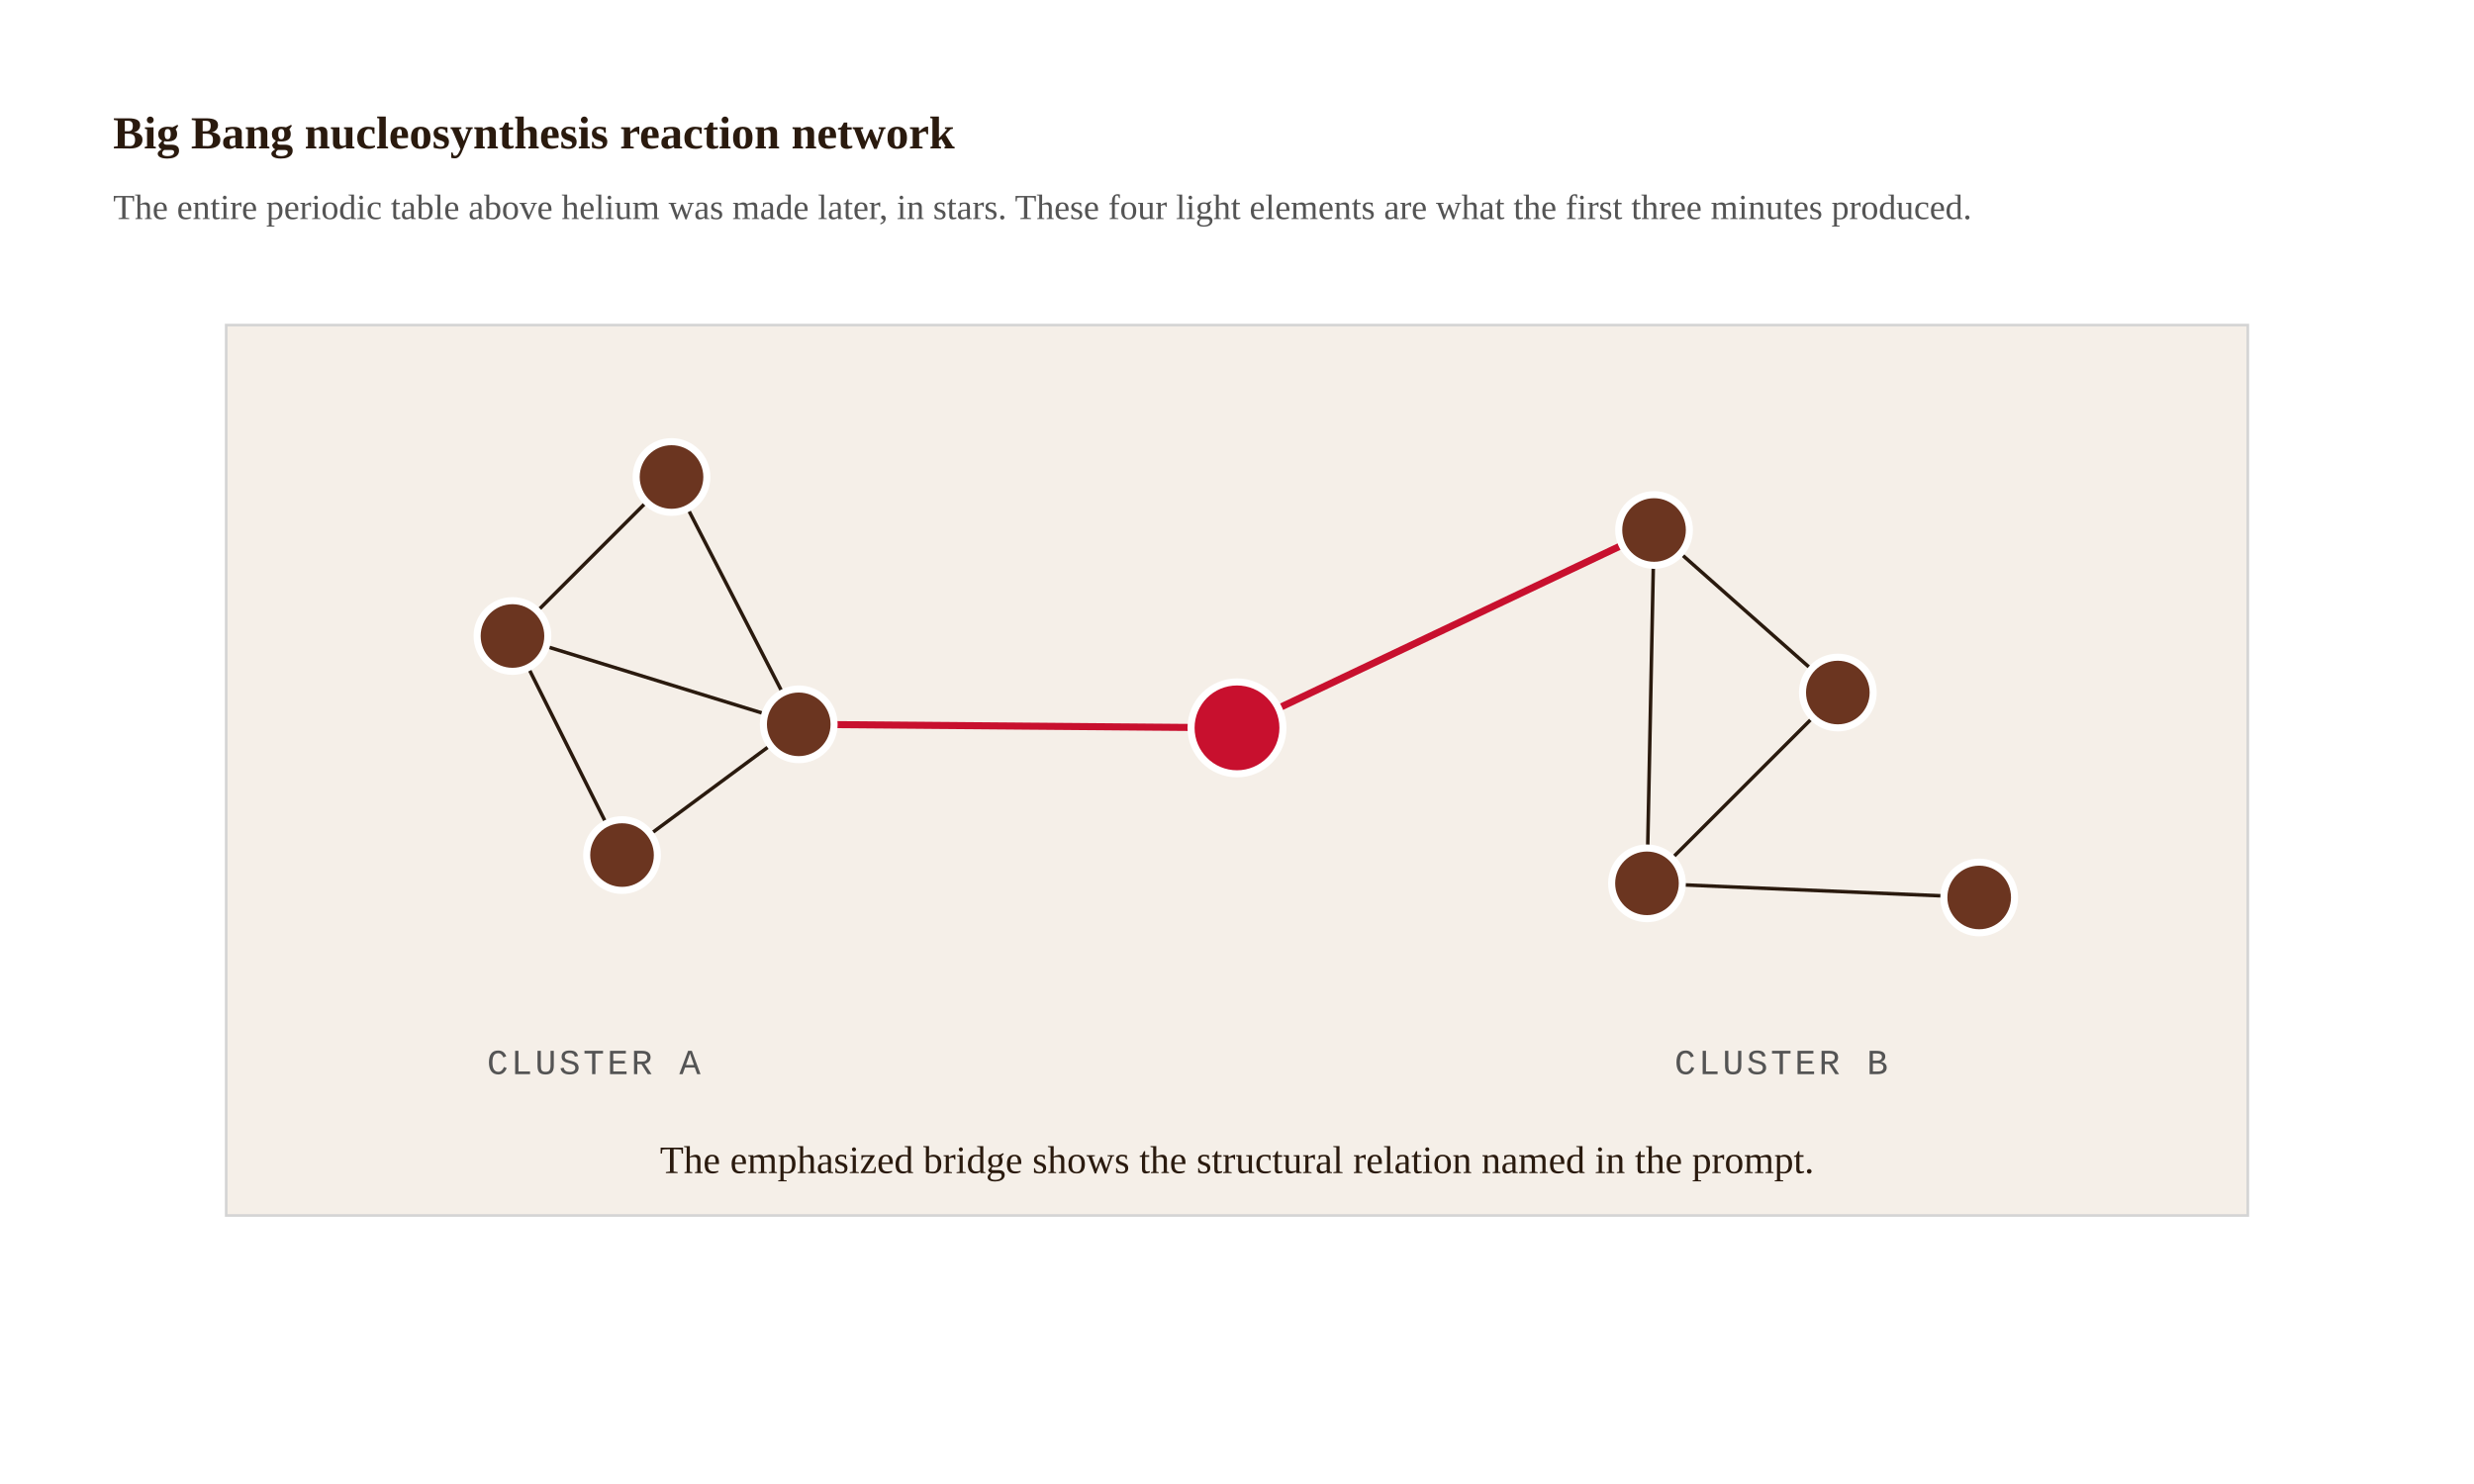
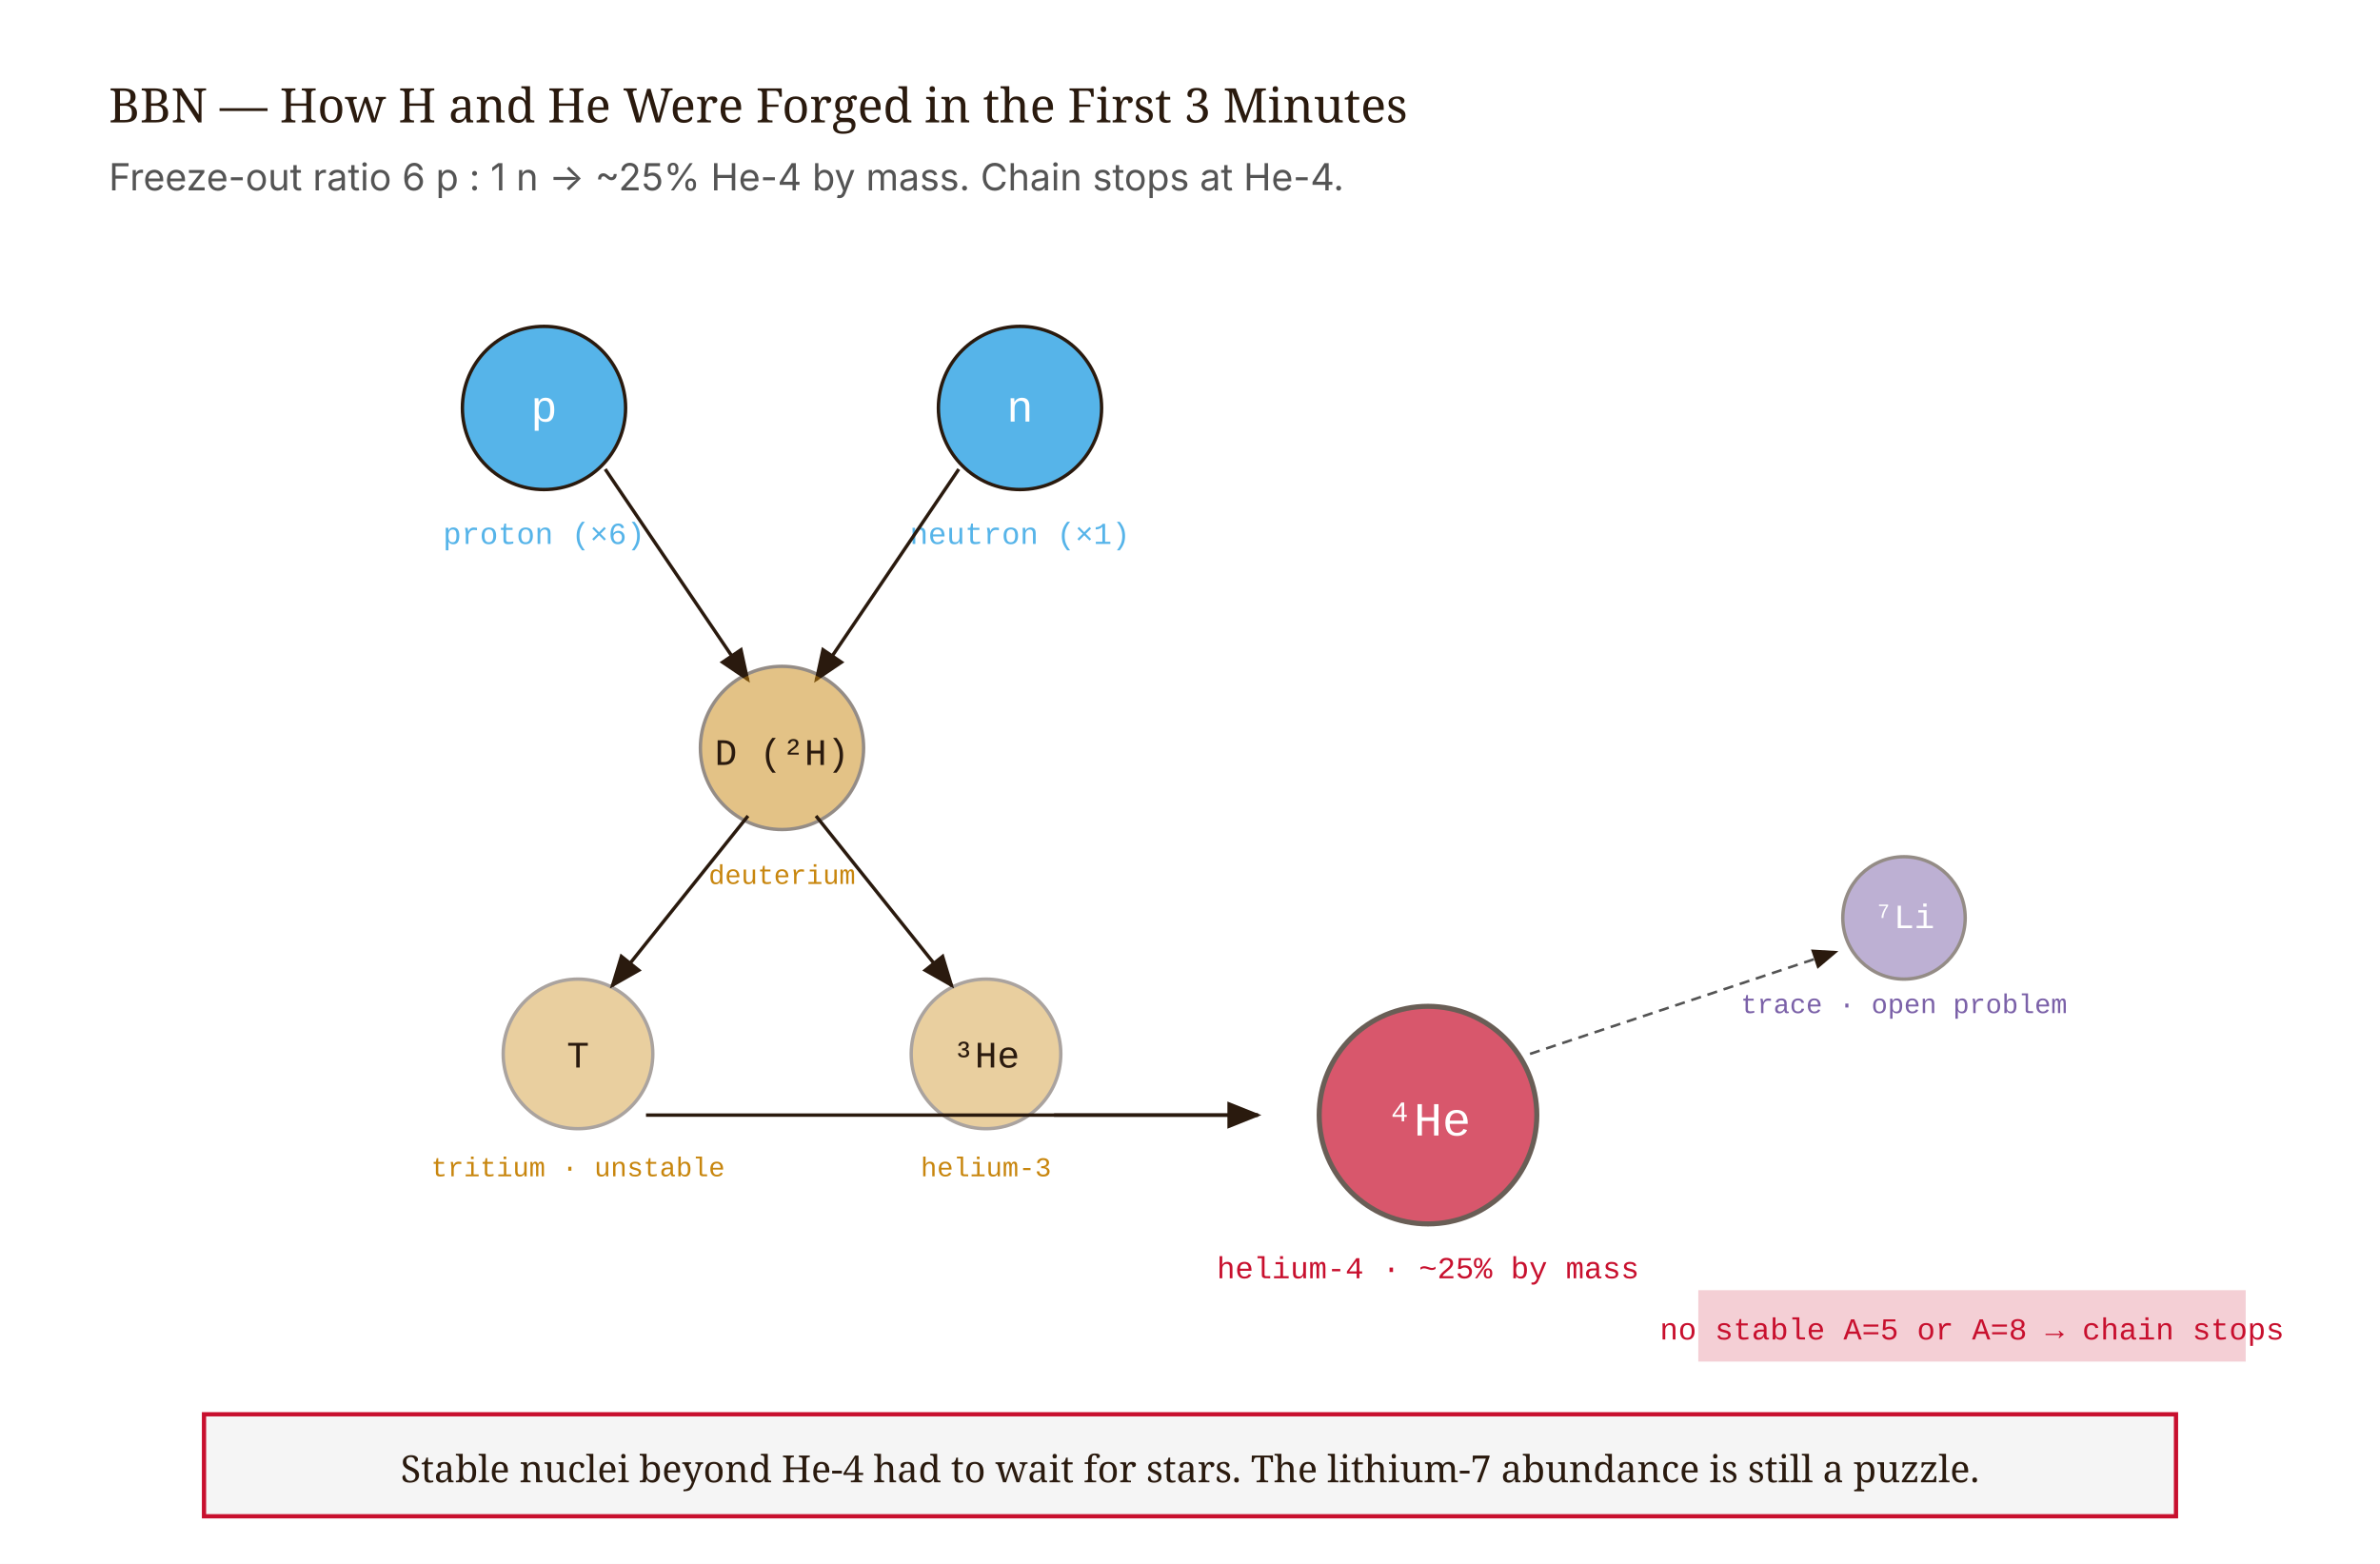
- <svg xmlns="http://www.w3.org/2000/svg" viewBox="0 0 700 420" role="img" aria-labelledby="title desc">
+ <svg xmlns="http://www.w3.org/2000/svg" viewBox="0 0 700 460" role="img" aria-labelledby="fig-title">
  <defs>
-     <marker id="arrow" markerWidth="8" markerHeight="6" refX="7" refY="3" orient="auto">
-       <polygon points="0 0, 8 3, 0 6" fill="#2a1a0e" />
+     <marker id="arrowink" markerWidth="10" markerHeight="8" refX="9" refY="4" orient="auto">
+       <polygon points="0 0, 10 4, 0 8" fill="#2a1a0e" />
    </marker>
  </defs>
-   <rect x="0" y="0" width="700" height="420" fill="#FFFFFF" />
-   <text x="32" y="42" font-family="'EB Garamond', Georgia, 'Times New Roman', serif" font-size="13" font-weight="bold" fill="#2a1a0e">Big Bang nucleosynthesis reaction network </text>
-   <text x="32" y="62" font-family="'EB Garamond', Georgia, 'Times New Roman', serif" font-size="10" fill="#545454">The entire periodic table above helium was made later, in stars. These four light elements are what the first three minutes produced.</text>
-   <rect x="64" y="92" width="572" height="252" fill="#F5EFE8" stroke="#D4D4D4" stroke-width="0.75" />
-   <line x1="145" y1="180" x2="190" y2="135" stroke="#2a1a0e" stroke-width="1" />
-   <line x1="190" y1="135" x2="226" y2="205" stroke="#2a1a0e" stroke-width="1" />
-   <line x1="226" y1="205" x2="176" y2="242" stroke="#2a1a0e" stroke-width="1" />
-   <line x1="176" y1="242" x2="145" y2="180" stroke="#2a1a0e" stroke-width="1" />
-   <line x1="145" y1="180" x2="226" y2="205" stroke="#2a1a0e" stroke-width="1" />
-   <line x1="468" y1="150" x2="520" y2="196" stroke="#2a1a0e" stroke-width="1" />
-   <line x1="520" y1="196" x2="466" y2="250" stroke="#2a1a0e" stroke-width="1" />
-   <line x1="466" y1="250" x2="560" y2="254" stroke="#2a1a0e" stroke-width="1" />
-   <line x1="468" y1="150" x2="466" y2="250" stroke="#2a1a0e" stroke-width="1" />
-   <line x1="226" y1="205" x2="350" y2="206" stroke="#C8102E" stroke-width="2" />
-   <line x1="350" y1="206" x2="468" y2="150" stroke="#C8102E" stroke-width="2" />
-   <circle cx="145" cy="180" r="10" fill="#6B3520" stroke="#FFFFFF" stroke-width="2" />
-   <circle cx="190" cy="135" r="10" fill="#6B3520" stroke="#FFFFFF" stroke-width="2" />
-   <circle cx="226" cy="205" r="10" fill="#6B3520" stroke="#FFFFFF" stroke-width="2" />
-   <circle cx="176" cy="242" r="10" fill="#6B3520" stroke="#FFFFFF" stroke-width="2" />
-   <circle cx="468" cy="150" r="10" fill="#6B3520" stroke="#FFFFFF" stroke-width="2" />
-   <circle cx="520" cy="196" r="10" fill="#6B3520" stroke="#FFFFFF" stroke-width="2" />
-   <circle cx="466" cy="250" r="10" fill="#6B3520" stroke="#FFFFFF" stroke-width="2" />
-   <circle cx="560" cy="254" r="10" fill="#6B3520" stroke="#FFFFFF" stroke-width="2" />
-   <circle cx="350" cy="206" r="13" fill="#C8102E" stroke="#FFFFFF" stroke-width="2" />
-   <text x="168" y="304" text-anchor="middle" font-family="'IBM Plex Mono', 'Courier New', monospace" font-size="10" letter-spacing="0.08em" fill="#545454">CLUSTER A</text>
-   <text x="504" y="304" text-anchor="middle" font-family="'IBM Plex Mono', 'Courier New', monospace" font-size="10" letter-spacing="0.08em" fill="#545454">CLUSTER B</text>
-   <text x="350" y="332" text-anchor="middle" font-family="'EB Garamond', Georgia, 'Times New Roman', serif" font-size="11" fill="#2a1a0e">The emphasized bridge shows the structural relation named in the prompt.</text>
+   <rect x="0" y="0" width="700" height="460" fill="#FFFFFF" />
+   <text x="32" y="36" font-family="'EB Garamond', 'Garamond', Georgia, serif" font-size="14" fill="#2a1a0e">BBN — How H and He Were Forged in the First 3 Minutes</text>
+   <text x="32" y="56" font-family="'Inter', -apple-system, 'Helvetica Neue', sans-serif" font-size="11" fill="#545454">Freeze-out ratio 6 p : 1 n → ~25% He-4 by mass. Chain stops at He-4.</text>
+   <circle cx="160" cy="120" r="24" fill="#56B4E9" stroke="#2a1a0e" stroke-width="1" />
+   <text x="160" y="124" text-anchor="middle" font-family="'JetBrains Mono', 'Fira Code', 'Courier New', monospace" font-size="13" fill="#FFFFFF">p</text>
+   <text x="160" y="160" text-anchor="middle" font-family="'JetBrains Mono', 'Fira Code', 'Courier New', monospace" font-size="9" fill="#56B4E9">proton (×6)</text>
+   <circle cx="300" cy="120" r="24" fill="#56B4E9" stroke="#2a1a0e" stroke-width="1" />
+   <text x="300" y="124" text-anchor="middle" font-family="'JetBrains Mono', 'Fira Code', 'Courier New', monospace" font-size="13" fill="#FFFFFF">n</text>
+   <text x="300" y="160" text-anchor="middle" font-family="'JetBrains Mono', 'Fira Code', 'Courier New', monospace" font-size="9" fill="#56B4E9">neutron (×1)</text>
+   <line x1="178" y1="138" x2="220" y2="200" stroke="#2a1a0e" stroke-width="1" marker-end="url(#arrowink)" />
+   <line x1="282" y1="138" x2="240" y2="200" stroke="#2a1a0e" stroke-width="1" marker-end="url(#arrowink)" />
+   <circle cx="230" cy="220" r="24" fill="#C8860E" opacity="0.5" stroke="#2a1a0e" stroke-width="1" />
+   <text x="230" y="225" text-anchor="middle" font-family="'JetBrains Mono', 'Fira Code', 'Courier New', monospace" font-size="11" fill="#2a1a0e">D (²H)</text>
+   <text x="230" y="260" text-anchor="middle" font-family="'JetBrains Mono', 'Fira Code', 'Courier New', monospace" font-size="8" fill="#C8860E">deuterium</text>
+   <line x1="220" y1="240" x2="180" y2="290" stroke="#2a1a0e" stroke-width="1" marker-end="url(#arrowink)" />
+   <line x1="240" y1="240" x2="280" y2="290" stroke="#2a1a0e" stroke-width="1" marker-end="url(#arrowink)" />
+   <circle cx="170" cy="310" r="22" fill="#C8860E" opacity="0.4" stroke="#2a1a0e" stroke-width="1" />
+   <text x="170" y="314" text-anchor="middle" font-family="'JetBrains Mono', 'Fira Code', 'Courier New', monospace" font-size="11" fill="#2a1a0e">T</text>
+   <text x="170" y="346" text-anchor="middle" font-family="'JetBrains Mono', 'Fira Code', 'Courier New', monospace" font-size="8" fill="#C8860E">tritium · unstable</text>
+   <circle cx="290" cy="310" r="22" fill="#C8860E" opacity="0.4" stroke="#2a1a0e" stroke-width="1" />
+   <text x="290" y="314" text-anchor="middle" font-family="'JetBrains Mono', 'Fira Code', 'Courier New', monospace" font-size="11" fill="#2a1a0e">³He</text>
+   <text x="290" y="346" text-anchor="middle" font-family="'JetBrains Mono', 'Fira Code', 'Courier New', monospace" font-size="8" fill="#C8860E">helium-3</text>
+   <line x1="190" y1="328" x2="370" y2="328" stroke="#2a1a0e" stroke-width="1" marker-end="url(#arrowink)" />
+   <line x1="310" y1="328" x2="370" y2="328" stroke="#2a1a0e" stroke-width="1" />
+   <circle cx="420" cy="328" r="32" fill="#C8102E" opacity="0.7" stroke="#2a1a0e" stroke-width="1.5" />
+   <text x="420" y="334" text-anchor="middle" font-family="'JetBrains Mono', 'Fira Code', 'Courier New', monospace" font-size="14" fill="#FFFFFF">⁴He</text>
+   <text x="420" y="376" text-anchor="middle" font-family="'JetBrains Mono', 'Fira Code', 'Courier New', monospace" font-size="9" fill="#C8102E">helium-4 · ~25% by mass</text>
+   <line x1="450" y1="310" x2="540" y2="280" stroke="#545454" stroke-width="0.75" stroke-dasharray="3 2" marker-end="url(#arrowink)" />
+   <circle cx="560" cy="270" r="18" fill="#7B61A8" opacity="0.5" stroke="#2a1a0e" stroke-width="1" />
+   <text x="560" y="273" text-anchor="middle" font-family="'JetBrains Mono', 'Fira Code', 'Courier New', monospace" font-size="10" fill="#FFFFFF">⁷Li</text>
+   <text x="560" y="298" text-anchor="middle" font-family="'JetBrains Mono', 'Fira Code', 'Courier New', monospace" font-size="8" fill="#7B61A8">trace · open problem</text>
+   <rect x="500" y="380" width="160" height="20" fill="#C8102E" opacity="0.2" stroke="#C8102E" stroke-width="1" />
+   <text x="580" y="394" text-anchor="middle" font-family="'JetBrains Mono', 'Fira Code', 'Courier New', monospace" font-size="9" fill="#C8102E">no stable A=5 or A=8 → chain stops</text>
+   <rect x="60" y="416" width="580" height="30" fill="#F5F5F5" stroke="#C8102E" stroke-width="1.25" />
+   <text x="350" y="436" text-anchor="middle" font-family="'EB Garamond', 'Garamond', Georgia, serif" font-size="11" fill="#2a1a0e">Stable nuclei beyond He-4 had to wait for stars. The lithium-7 abundance is still a puzzle.</text>
</svg>
